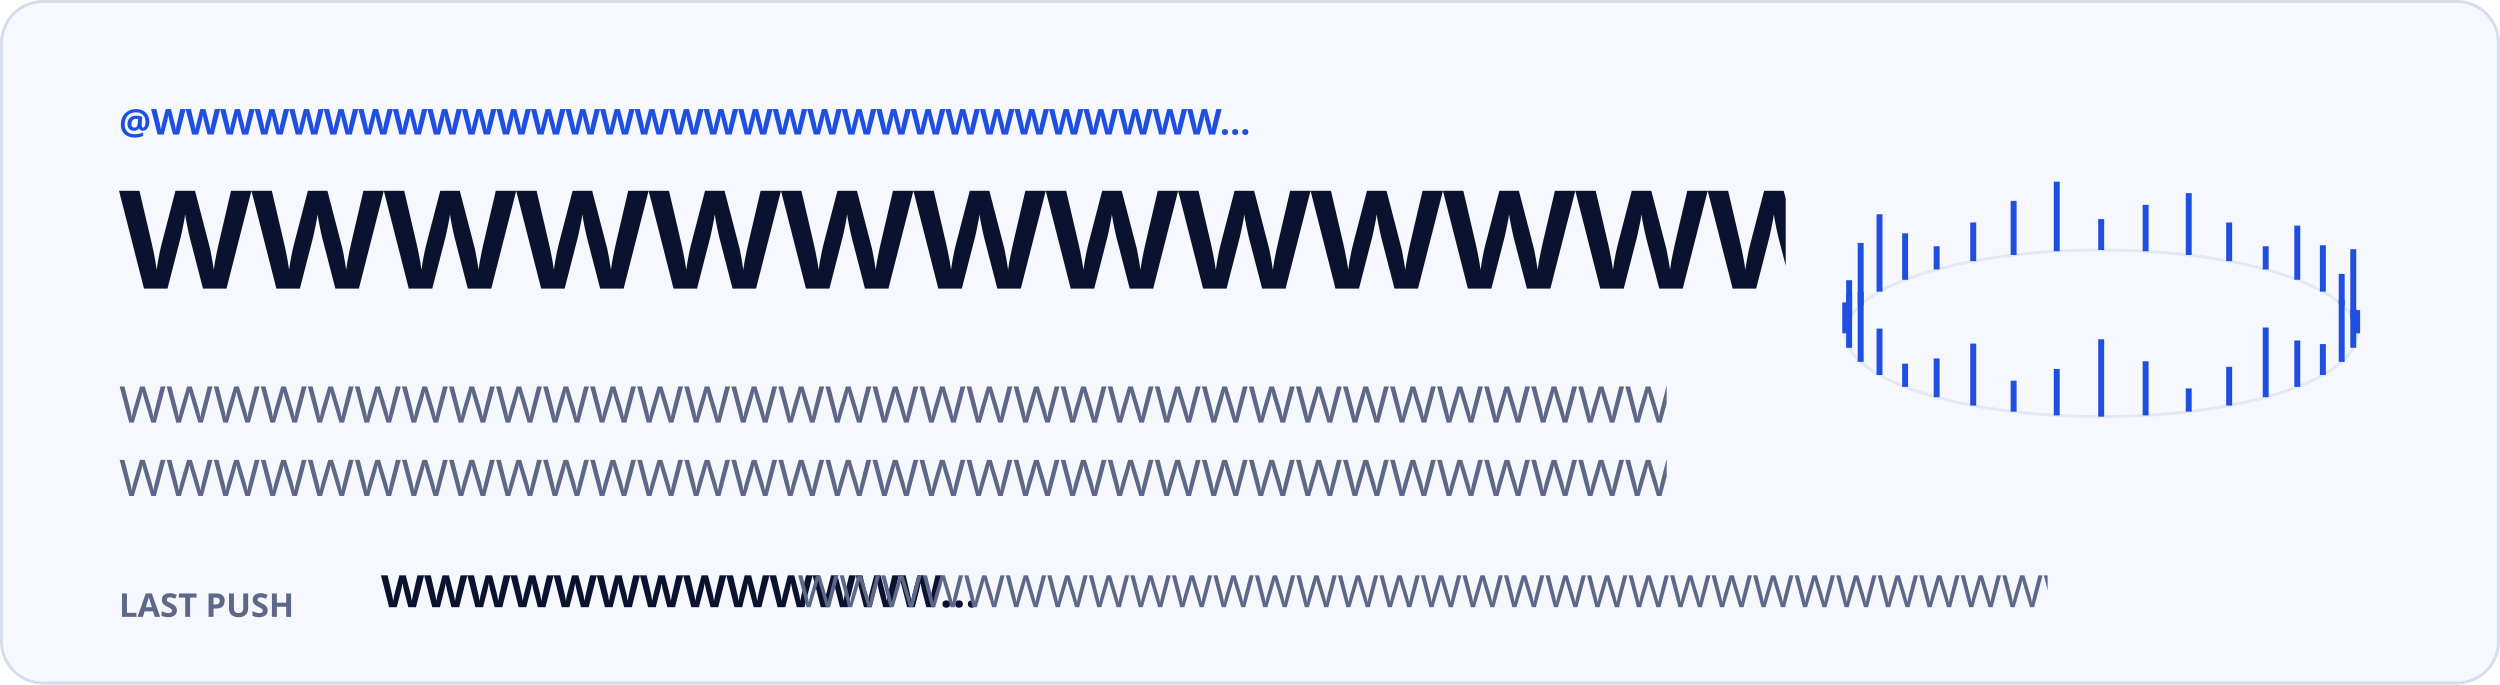
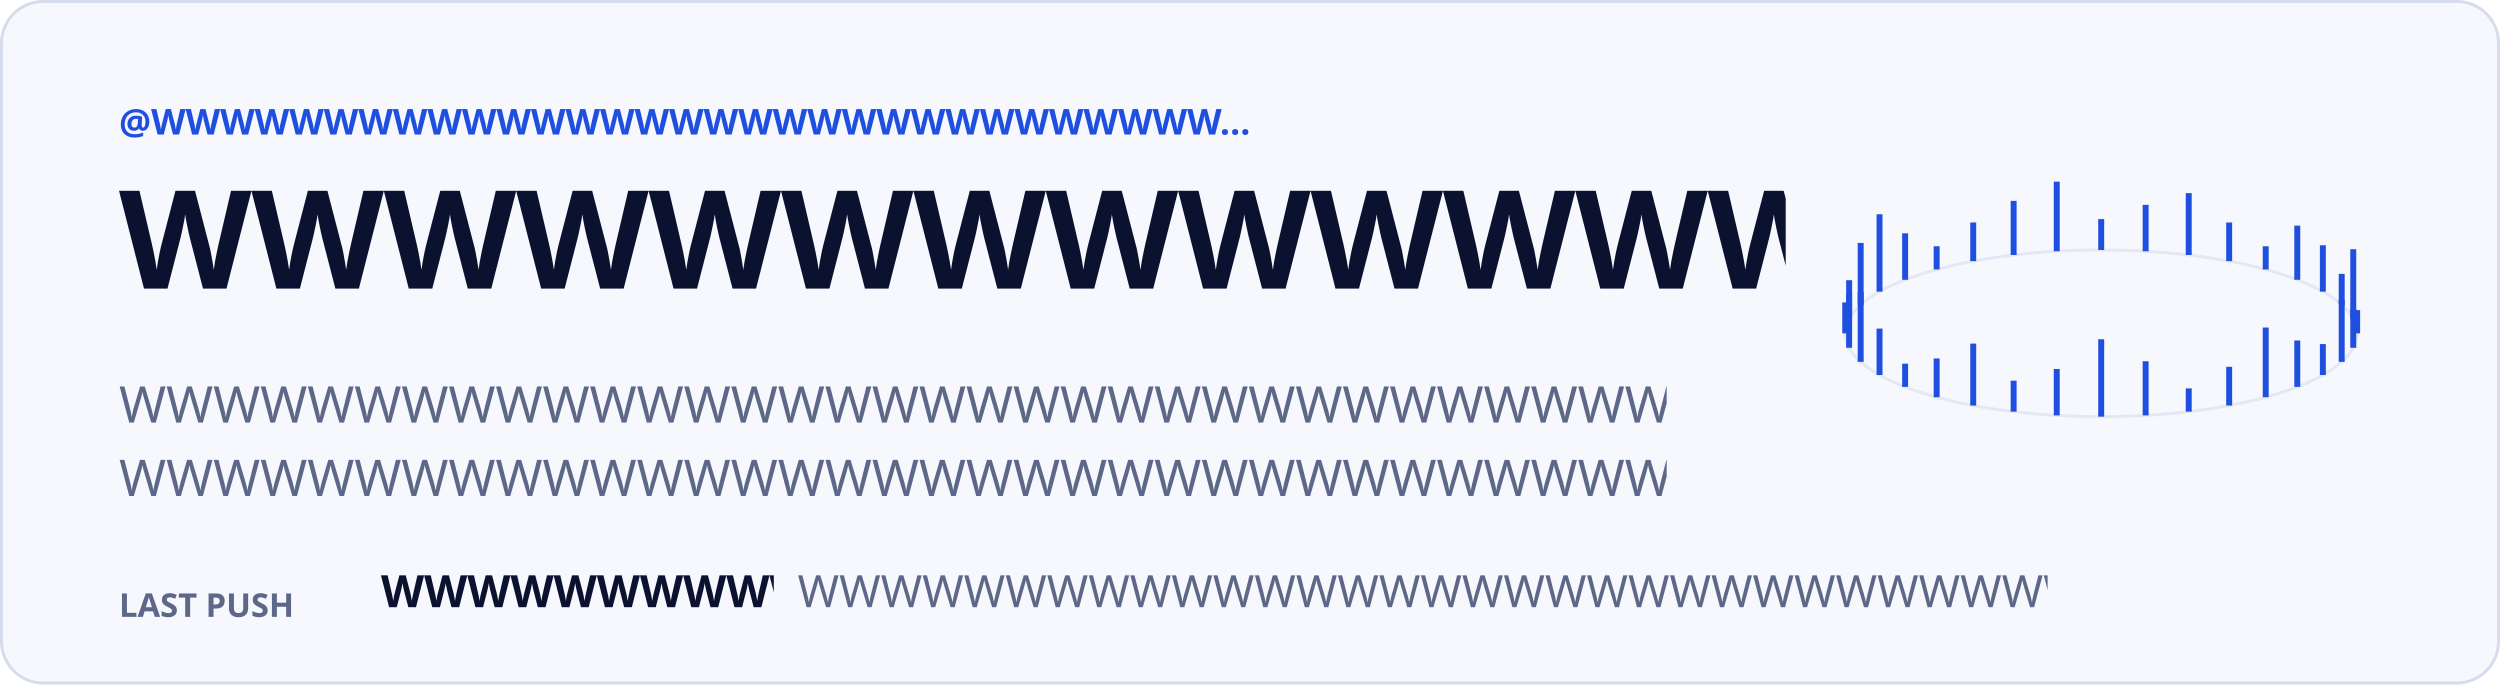
<svg xmlns="http://www.w3.org/2000/svg" width="840" height="230" viewBox="0 0 840 230" role="img">
  <defs>
    <style>@font-face{font-family:"Archivo";src:url(data:font/woff;sha256=c94b0f2ef3b3c009218272eb10f605d250ee3dfa8e8e21a42ea42f425d875161);font-weight:600;font-style:normal}@font-face{font-family:"Archivo";src:url(data:font/woff;sha256=d01c29ca19f2ae0b03ce70808e55f38de6f748803708ad7280a1ba6f2e5c4424);font-weight:700;font-style:normal}@font-face{font-family:"Archivo";src:url(data:font/woff;sha256=2e9ae62a77b5a030aa44d681d120d3f3867353e6f4cc4493948b318890465e84);font-weight:400;font-style:normal}</style>
    <clipPath id="id0">
      <rect width="560" height="62" />
    </clipPath>
    <clipPath id="id1">
      <rect width="520" height="50" />
    </clipPath>
    <clipPath id="id2">
      <rect width="560" height="24" />
    </clipPath>
+     <clipPath id="id3">
+       <rect width="132" height="24" />
+     </clipPath>
  </defs>
  <g>
    <rect x="0.5" y="0.5" width="839" height="229" rx="14" fill="#f6f8fd" stroke="#d6dcec" stroke-width="1" />
    <ellipse cx="706" cy="112" rx="86" ry="28" fill="none" stroke="#e3e8f5" stroke-width="1" />
    <g transform="translate(706 112)">
      <g transform="rotate(0)">
        <g transform="translate(-86 -86)">
          <g transform="translate(143 86)">
            <g transform="rotate(0)">
              <g transform="translate(-1 -1)">
                <g transform="translate(30 1)">
                  <g transform="rotate(0)">
                    <g transform="translate(-1 -1)">
                      <path d="M1 1 V-6.8" fill="none" stroke="#1f4fe0" stroke-width="2" />
                    </g>
                  </g>
                </g>
              </g>
            </g>
          </g>
        </g>
      </g>
    </g>
    <g transform="translate(706 112)">
      <g transform="rotate(0)">
        <g transform="translate(-86 -86) rotate(10 86 86)">
          <g transform="translate(143 86)">
            <g transform="rotate(0)">
              <g transform="translate(-1 -1) rotate(-20 1 1)">
                <g transform="translate(30 1)">
                  <g transform="rotate(0)">
                    <g transform="translate(-1 -1) rotate(10 1 1)">
                      <path d="M1 1 V-12" fill="none" stroke="#1f4fe0" stroke-width="2" />
                    </g>
                  </g>
                </g>
              </g>
            </g>
          </g>
        </g>
      </g>
    </g>
    <g transform="translate(706 112)">
      <g transform="rotate(0)">
        <g transform="translate(-86 -86) rotate(20 86 86)">
          <g transform="translate(143 86)">
            <g transform="rotate(0)">
              <g transform="translate(-1 -1) rotate(-40 1 1)">
                <g transform="translate(30 1)">
                  <g transform="rotate(0)">
                    <g transform="translate(-1 -1) rotate(20 1 1)">
                      <path d="M1 1 V-19.8" fill="none" stroke="#1f4fe0" stroke-width="2" />
                    </g>
                  </g>
                </g>
              </g>
            </g>
          </g>
        </g>
      </g>
    </g>
    <g transform="translate(706 112)">
      <g transform="rotate(0)">
        <g transform="translate(-86 -86) rotate(30 86 86)">
          <g transform="translate(143 86)">
            <g transform="rotate(0)">
              <g transform="translate(-1 -1) rotate(-60 1 1)">
                <g transform="translate(30 1)">
                  <g transform="rotate(0)">
                    <g transform="translate(-1 -1) rotate(30 1 1)">
                      <path d="M1 1 V-9.4" fill="none" stroke="#1f4fe0" stroke-width="2" />
                    </g>
                  </g>
                </g>
              </g>
            </g>
          </g>
        </g>
      </g>
    </g>
    <g transform="translate(706 112)">
      <g transform="rotate(0)">
        <g transform="translate(-86 -86) rotate(40 86 86)">
          <g transform="translate(143 86)">
            <g transform="rotate(0)">
              <g transform="translate(-1 -1) rotate(-80 1 1)">
                <g transform="translate(30 1)">
                  <g transform="rotate(0)">
                    <g transform="translate(-1 -1) rotate(40 1 1)">
                      <path d="M1 1 V-14.6" fill="none" stroke="#1f4fe0" stroke-width="2" />
                    </g>
                  </g>
                </g>
              </g>
            </g>
          </g>
        </g>
      </g>
    </g>
    <g transform="translate(706 112)">
      <g transform="rotate(0)">
        <g transform="translate(-86 -86) rotate(50 86 86)">
          <g transform="translate(143 86)">
            <g transform="rotate(0)">
              <g transform="translate(-1 -1) rotate(-100 1 1)">
                <g transform="translate(30 1)">
                  <g transform="rotate(0)">
                    <g transform="translate(-1 -1) rotate(50 1 1)">
                      <path d="M1 1 V-22.4" fill="none" stroke="#1f4fe0" stroke-width="2" />
                    </g>
                  </g>
                </g>
              </g>
            </g>
          </g>
        </g>
      </g>
    </g>
    <g transform="translate(706 112)">
      <g transform="rotate(0)">
        <g transform="translate(-86 -86) rotate(60 86 86)">
          <g transform="translate(143 86)">
            <g transform="rotate(0)">
              <g transform="translate(-1 -1) rotate(-120 1 1)">
                <g transform="translate(30 1)">
                  <g transform="rotate(0)">
                    <g transform="translate(-1 -1) rotate(60 1 1)">
                      <path d="M1 1 V-12" fill="none" stroke="#1f4fe0" stroke-width="2" />
                    </g>
                  </g>
                </g>
              </g>
            </g>
          </g>
        </g>
      </g>
    </g>
    <g transform="translate(706 112)">
      <g transform="rotate(0)">
        <g transform="translate(-86 -86) rotate(70 86 86)">
          <g transform="translate(143 86)">
            <g transform="rotate(0)">
              <g transform="translate(-1 -1) rotate(-140 1 1)">
                <g transform="translate(30 1)">
                  <g transform="rotate(0)">
                    <g transform="translate(-1 -1) rotate(70 1 1)">
                      <path d="M1 1 V-6.8" fill="none" stroke="#1f4fe0" stroke-width="2" />
                    </g>
                  </g>
                </g>
              </g>
            </g>
          </g>
        </g>
      </g>
    </g>
    <g transform="translate(706 112)">
      <g transform="rotate(0)">
        <g transform="translate(-86 -86) rotate(80 86 86)">
          <g transform="translate(143 86)">
            <g transform="rotate(0)">
              <g transform="translate(-1 -1) rotate(-160 1 1)">
                <g transform="translate(30 1)">
                  <g transform="rotate(0)">
                    <g transform="translate(-1 -1) rotate(80 1 1)">
                      <path d="M1 1 V-17.2" fill="none" stroke="#1f4fe0" stroke-width="2" />
                    </g>
                  </g>
                </g>
              </g>
            </g>
          </g>
        </g>
      </g>
    </g>
    <g transform="translate(706 112)">
      <g transform="rotate(0)">
        <g transform="translate(-86 -86) rotate(90 86 86)">
          <g transform="translate(143 86)">
            <g transform="rotate(0)">
              <g transform="translate(-1 -1) rotate(-180 1 1)">
                <g transform="translate(30 1)">
                  <g transform="rotate(0)">
                    <g transform="translate(-1 -1) rotate(90 1 1)">
                      <path d="M1 1 V-25" fill="none" stroke="#1f4fe0" stroke-width="2" />
                    </g>
                  </g>
                </g>
              </g>
            </g>
          </g>
        </g>
      </g>
    </g>
    <g transform="translate(706 112)">
      <g transform="rotate(0)">
        <g transform="translate(-86 -86) rotate(100 86 86)">
          <g transform="translate(143 86)">
            <g transform="rotate(0)">
              <g transform="translate(-1 -1) rotate(-200 1 1)">
                <g transform="translate(30 1)">
                  <g transform="rotate(0)">
                    <g transform="translate(-1 -1) rotate(100 1 1)">
                      <path d="M1 1 V-14.6" fill="none" stroke="#1f4fe0" stroke-width="2" />
                    </g>
                  </g>
                </g>
              </g>
            </g>
          </g>
        </g>
      </g>
    </g>
    <g transform="translate(706 112)">
      <g transform="rotate(0)">
        <g transform="translate(-86 -86) rotate(110 86 86)">
          <g transform="translate(143 86)">
            <g transform="rotate(0)">
              <g transform="translate(-1 -1) rotate(-220 1 1)">
                <g transform="translate(30 1)">
                  <g transform="rotate(0)">
                    <g transform="translate(-1 -1) rotate(110 1 1)">
                      <path d="M1 1 V-9.4" fill="none" stroke="#1f4fe0" stroke-width="2" />
                    </g>
                  </g>
                </g>
              </g>
            </g>
          </g>
        </g>
      </g>
    </g>
    <g transform="translate(706 112)">
      <g transform="rotate(0)">
        <g transform="translate(-86 -86) rotate(120 86 86)">
          <g transform="translate(143 86)">
            <g transform="rotate(0)">
              <g transform="translate(-1 -1) rotate(-240 1 1)">
                <g transform="translate(30 1)">
                  <g transform="rotate(0)">
                    <g transform="translate(-1 -1) rotate(120 1 1)">
                      <path d="M1 1 V-19.8" fill="none" stroke="#1f4fe0" stroke-width="2" />
                    </g>
                  </g>
                </g>
              </g>
            </g>
          </g>
        </g>
      </g>
    </g>
    <g transform="translate(706 112)">
      <g transform="rotate(0)">
        <g transform="translate(-86 -86) rotate(130 86 86)">
          <g transform="translate(143 86)">
            <g transform="rotate(0)">
              <g transform="translate(-1 -1) rotate(-260 1 1)">
                <g transform="translate(30 1)">
                  <g transform="rotate(0)">
                    <g transform="translate(-1 -1) rotate(130 1 1)">
                      <path d="M1 1 V-12" fill="none" stroke="#1f4fe0" stroke-width="2" />
                    </g>
                  </g>
                </g>
              </g>
            </g>
          </g>
        </g>
      </g>
    </g>
    <g transform="translate(706 112)">
      <g transform="rotate(0)">
        <g transform="translate(-86 -86) rotate(140 86 86)">
          <g transform="translate(143 86)">
            <g transform="rotate(0)">
              <g transform="translate(-1 -1) rotate(-280 1 1)">
                <g transform="translate(30 1)">
                  <g transform="rotate(0)">
                    <g transform="translate(-1 -1) rotate(140 1 1)">
                      <path d="M1 1 V-6.8" fill="none" stroke="#1f4fe0" stroke-width="2" />
                    </g>
                  </g>
                </g>
              </g>
            </g>
          </g>
        </g>
      </g>
    </g>
    <g transform="translate(706 112)">
      <g transform="rotate(0)">
        <g transform="translate(-86 -86) rotate(150 86 86)">
          <g transform="translate(143 86)">
            <g transform="rotate(0)">
              <g transform="translate(-1 -1) rotate(-300 1 1)">
                <g transform="translate(30 1)">
                  <g transform="rotate(0)">
                    <g transform="translate(-1 -1) rotate(150 1 1)">
                      <path d="M1 1 V-14.6" fill="none" stroke="#1f4fe0" stroke-width="2" />
                    </g>
                  </g>
                </g>
              </g>
            </g>
          </g>
        </g>
      </g>
    </g>
    <g transform="translate(706 112)">
      <g transform="rotate(0)">
        <g transform="translate(-86 -86) rotate(160 86 86)">
          <g transform="translate(143 86)">
            <g transform="rotate(0)">
              <g transform="translate(-1 -1) rotate(-320 1 1)">
                <g transform="translate(30 1)">
                  <g transform="rotate(0)">
                    <g transform="translate(-1 -1) rotate(160 1 1)">
                      <path d="M1 1 V-22.4" fill="none" stroke="#1f4fe0" stroke-width="2" />
                    </g>
                  </g>
                </g>
              </g>
            </g>
          </g>
        </g>
      </g>
    </g>
    <g transform="translate(706 112)">
      <g transform="rotate(0)">
        <g transform="translate(-86 -86) rotate(170 86 86)">
          <g transform="translate(143 86)">
            <g transform="rotate(0)">
              <g transform="translate(-1 -1) rotate(-340 1 1)">
                <g transform="translate(30 1)">
                  <g transform="rotate(0)">
                    <g transform="translate(-1 -1) rotate(170 1 1)">
                      <path d="M1 1 V-17.2" fill="none" stroke="#1f4fe0" stroke-width="2" />
                    </g>
                  </g>
                </g>
              </g>
            </g>
          </g>
        </g>
      </g>
    </g>
    <g transform="translate(706 112)">
      <g transform="rotate(0)">
        <g transform="translate(-86 -86) rotate(180 86 86)">
          <g transform="translate(143 86)">
            <g transform="rotate(0)">
              <g transform="translate(-1 -1)">
                <g transform="translate(30 1)">
                  <g transform="rotate(0)">
                    <g transform="translate(-1 -1) rotate(180 1 1)">
                      <path d="M1 1 V-9.4" fill="none" stroke="#1f4fe0" stroke-width="2" />
                    </g>
                  </g>
                </g>
              </g>
            </g>
          </g>
        </g>
      </g>
    </g>
    <g transform="translate(706 112)">
      <g transform="rotate(0)">
        <g transform="translate(-86 -86) rotate(190 86 86)">
          <g transform="translate(143 86)">
            <g transform="rotate(0)">
              <g transform="translate(-1 -1) rotate(-20 1 1)">
                <g transform="translate(30 1)">
                  <g transform="rotate(0)">
                    <g transform="translate(-1 -1) rotate(190 1 1)">
                      <path d="M1 1 V-12" fill="none" stroke="#1f4fe0" stroke-width="2" />
                    </g>
                  </g>
                </g>
              </g>
            </g>
          </g>
        </g>
      </g>
    </g>
    <g transform="translate(706 112)">
      <g transform="rotate(0)">
        <g transform="translate(-86 -86) rotate(200 86 86)">
          <g transform="translate(143 86)">
            <g transform="rotate(0)">
              <g transform="translate(-1 -1) rotate(-40 1 1)">
                <g transform="translate(30 1)">
                  <g transform="rotate(0)">
                    <g transform="translate(-1 -1) rotate(200 1 1)">
                      <path d="M1 1 V-19.8" fill="none" stroke="#1f4fe0" stroke-width="2" />
                    </g>
                  </g>
                </g>
              </g>
            </g>
          </g>
        </g>
      </g>
    </g>
    <g transform="translate(706 112)">
      <g transform="rotate(0)">
        <g transform="translate(-86 -86) rotate(210 86 86)">
          <g transform="translate(143 86)">
            <g transform="rotate(0)">
              <g transform="translate(-1 -1) rotate(-60 1 1)">
                <g transform="translate(30 1)">
                  <g transform="rotate(0)">
                    <g transform="translate(-1 -1) rotate(210 1 1)">
                      <path d="M1 1 V-25" fill="none" stroke="#1f4fe0" stroke-width="2" />
                    </g>
                  </g>
                </g>
              </g>
            </g>
          </g>
        </g>
      </g>
    </g>
    <g transform="translate(706 112)">
      <g transform="rotate(0)">
        <g transform="translate(-86 -86) rotate(220 86 86)">
          <g transform="translate(143 86)">
            <g transform="rotate(0)">
              <g transform="translate(-1 -1) rotate(-80 1 1)">
                <g transform="translate(30 1)">
                  <g transform="rotate(0)">
                    <g transform="translate(-1 -1) rotate(220 1 1)">
                      <path d="M1 1 V-14.6" fill="none" stroke="#1f4fe0" stroke-width="2" />
                    </g>
                  </g>
                </g>
              </g>
            </g>
          </g>
        </g>
      </g>
    </g>
    <g transform="translate(706 112)">
      <g transform="rotate(0)">
        <g transform="translate(-86 -86) rotate(230 86 86)">
          <g transform="translate(143 86)">
            <g transform="rotate(0)">
              <g transform="translate(-1 -1) rotate(-100 1 1)">
                <g transform="translate(30 1)">
                  <g transform="rotate(0)">
                    <g transform="translate(-1 -1) rotate(230 1 1)">
                      <path d="M1 1 V-6.8" fill="none" stroke="#1f4fe0" stroke-width="2" />
                    </g>
                  </g>
                </g>
              </g>
            </g>
          </g>
        </g>
      </g>
    </g>
    <g transform="translate(706 112)">
      <g transform="rotate(0)">
        <g transform="translate(-86 -86) rotate(240 86 86)">
          <g transform="translate(143 86)">
            <g transform="rotate(0)">
              <g transform="translate(-1 -1) rotate(-120 1 1)">
                <g transform="translate(30 1)">
                  <g transform="rotate(0)">
                    <g transform="translate(-1 -1) rotate(240 1 1)">
                      <path d="M1 1 V-12" fill="none" stroke="#1f4fe0" stroke-width="2" />
                    </g>
                  </g>
                </g>
              </g>
            </g>
          </g>
        </g>
      </g>
    </g>
    <g transform="translate(706 112)">
      <g transform="rotate(0)">
        <g transform="translate(-86 -86) rotate(250 86 86)">
          <g transform="translate(143 86)">
            <g transform="rotate(0)">
              <g transform="translate(-1 -1) rotate(-140 1 1)">
                <g transform="translate(30 1)">
                  <g transform="rotate(0)">
                    <g transform="translate(-1 -1) rotate(250 1 1)">
                      <path d="M1 1 V-17.2" fill="none" stroke="#1f4fe0" stroke-width="2" />
                    </g>
                  </g>
                </g>
              </g>
            </g>
          </g>
        </g>
      </g>
    </g>
    <g transform="translate(706 112)">
      <g transform="rotate(0)">
        <g transform="translate(-86 -86) rotate(260 86 86)">
          <g transform="translate(143 86)">
            <g transform="rotate(0)">
              <g transform="translate(-1 -1) rotate(-160 1 1)">
                <g transform="translate(30 1)">
                  <g transform="rotate(0)">
                    <g transform="translate(-1 -1) rotate(260 1 1)">
                      <path d="M1 1 V-22.4" fill="none" stroke="#1f4fe0" stroke-width="2" />
                    </g>
                  </g>
                </g>
              </g>
            </g>
          </g>
        </g>
      </g>
    </g>
    <g transform="translate(706 112)">
      <g transform="rotate(0)">
        <g transform="translate(-86 -86) rotate(270 86 86)">
          <g transform="translate(143 86)">
            <g transform="rotate(0)">
              <g transform="translate(-1 -1) rotate(-180 1 1)">
                <g transform="translate(30 1)">
                  <g transform="rotate(0)">
                    <g transform="translate(-1 -1) rotate(270 1 1)">
                      <path d="M1 1 V-9.4" fill="none" stroke="#1f4fe0" stroke-width="2" />
                    </g>
                  </g>
                </g>
              </g>
            </g>
          </g>
        </g>
      </g>
    </g>
    <g transform="translate(706 112)">
      <g transform="rotate(0)">
        <g transform="translate(-86 -86) rotate(280 86 86)">
          <g transform="translate(143 86)">
            <g transform="rotate(0)">
              <g transform="translate(-1 -1) rotate(-200 1 1)">
                <g transform="translate(30 1)">
                  <g transform="rotate(0)">
                    <g transform="translate(-1 -1) rotate(280 1 1)">
                      <path d="M1 1 V-14.6" fill="none" stroke="#1f4fe0" stroke-width="2" />
                    </g>
                  </g>
                </g>
              </g>
            </g>
          </g>
        </g>
      </g>
    </g>
    <g transform="translate(706 112)">
      <g transform="rotate(0)">
        <g transform="translate(-86 -86) rotate(290 86 86)">
          <g transform="translate(143 86)">
            <g transform="rotate(0)">
              <g transform="translate(-1 -1) rotate(-220 1 1)">
                <g transform="translate(30 1)">
                  <g transform="rotate(0)">
                    <g transform="translate(-1 -1) rotate(290 1 1)">
                      <path d="M1 1 V-19.8" fill="none" stroke="#1f4fe0" stroke-width="2" />
                    </g>
                  </g>
                </g>
              </g>
            </g>
          </g>
        </g>
      </g>
    </g>
    <g transform="translate(706 112)">
      <g transform="rotate(0)">
        <g transform="translate(-86 -86) rotate(300 86 86)">
          <g transform="translate(143 86)">
            <g transform="rotate(0)">
              <g transform="translate(-1 -1) rotate(-240 1 1)">
                <g transform="translate(30 1)">
                  <g transform="rotate(0)">
                    <g transform="translate(-1 -1) rotate(300 1 1)">
                      <path d="M1 1 V-12" fill="none" stroke="#1f4fe0" stroke-width="2" />
                    </g>
                  </g>
                </g>
              </g>
            </g>
          </g>
        </g>
      </g>
    </g>
    <g transform="translate(706 112)">
      <g transform="rotate(0)">
        <g transform="translate(-86 -86) rotate(310 86 86)">
          <g transform="translate(143 86)">
            <g transform="rotate(0)">
              <g transform="translate(-1 -1) rotate(-260 1 1)">
                <g transform="translate(30 1)">
                  <g transform="rotate(0)">
                    <g transform="translate(-1 -1) rotate(310 1 1)">
                      <path d="M1 1 V-6.8" fill="none" stroke="#1f4fe0" stroke-width="2" />
                    </g>
                  </g>
                </g>
              </g>
            </g>
          </g>
        </g>
      </g>
    </g>
    <g transform="translate(706 112)">
      <g transform="rotate(0)">
        <g transform="translate(-86 -86) rotate(320 86 86)">
          <g transform="translate(143 86)">
            <g transform="rotate(0)">
              <g transform="translate(-1 -1) rotate(-280 1 1)">
                <g transform="translate(30 1)">
                  <g transform="rotate(0)">
                    <g transform="translate(-1 -1) rotate(320 1 1)">
                      <path d="M1 1 V-17.2" fill="none" stroke="#1f4fe0" stroke-width="2" />
                    </g>
                  </g>
                </g>
              </g>
            </g>
          </g>
        </g>
      </g>
    </g>
    <g transform="translate(706 112)">
      <g transform="rotate(0)">
        <g transform="translate(-86 -86) rotate(330 86 86)">
          <g transform="translate(143 86)">
            <g transform="rotate(0)">
              <g transform="translate(-1 -1) rotate(-300 1 1)">
                <g transform="translate(30 1)">
                  <g transform="rotate(0)">
                    <g transform="translate(-1 -1) rotate(330 1 1)">
                      <path d="M1 1 V-14.6" fill="none" stroke="#1f4fe0" stroke-width="2" />
                    </g>
                  </g>
                </g>
              </g>
            </g>
          </g>
        </g>
      </g>
    </g>
    <g transform="translate(706 112)">
      <g transform="rotate(0)">
        <g transform="translate(-86 -86) rotate(340 86 86)">
          <g transform="translate(143 86)">
            <g transform="rotate(0)">
              <g transform="translate(-1 -1) rotate(-320 1 1)">
                <g transform="translate(30 1)">
                  <g transform="rotate(0)">
                    <g transform="translate(-1 -1) rotate(340 1 1)">
                      <path d="M1 1 V-9.4" fill="none" stroke="#1f4fe0" stroke-width="2" />
                    </g>
                  </g>
                </g>
              </g>
            </g>
          </g>
        </g>
      </g>
    </g>
    <g transform="translate(706 112)">
      <g transform="rotate(0)">
        <g transform="translate(-86 -86) rotate(350 86 86)">
          <g transform="translate(143 86)">
            <g transform="rotate(0)">
              <g transform="translate(-1 -1) rotate(-340 1 1)">
                <g transform="translate(30 1)">
                  <g transform="rotate(0)">
                    <g transform="translate(-1 -1) rotate(350 1 1)">
                      <path d="M1 1 V-22.4" fill="none" stroke="#1f4fe0" stroke-width="2" />
                    </g>
                  </g>
                </g>
              </g>
            </g>
          </g>
        </g>
      </g>
    </g>
    <text xml:space="preserve" text-rendering="geometricPrecision" font-family="'Archivo'" font-weight="600" font-size="12" fill="#1f4fe0">
      <tspan x="40 53.976 67.424 80.872 94.32 107.768 121.216 134.664 148.112 161.56 175.008 188.456 201.904 215.352 228.8 242.248 255.696 269.144 282.592 296.04 309.488 322.936 336.384 349.832 363.28 376.728 390.176 403.624 417.072 430.52 443.968 457.416 469.064" y="45.208">@WWWWWWWWWWWWWWWWWWWWWWWWWWWWWWW…</tspan>
    </text>
    <g transform="translate(40 54)" clip-path="url(#id0)">
      <text xml:space="preserve" text-rendering="geometricPrecision" font-family="'Archivo'" font-weight="700" font-size="46" fill="#0b1230">
        <tspan x="0 44.344 88.688 133.032 177.376 221.72 266.064 310.408 354.752 399.096 443.44 487.784 532.128 576.472 620.816 665.16 709.504 753.848 798.192 842.536 886.88 931.224 975.568 1019.912 1064.256 1108.6 1152.944 1197.288 1241.632 1279.398" y="42.964">WWWWWWWWWWWWWWWWWWWWWWWWWWWWW…</tspan>
      </text>
    </g>
    <g transform="translate(40 124)" clip-path="url(#id1)">
      <text xml:space="preserve" text-rendering="geometricPrecision" font-family="'Archivo'" font-weight="400" font-size="17" fill="#5d6788">
        <tspan x="0 15.708 31.416 47.124 62.832 78.54 94.248 109.956 125.664 141.372 157.08 172.788 188.496 204.204 219.912 235.62 251.328 267.036 282.744 298.452 314.16 329.868 345.576 361.284 376.992 392.7 408.408 424.116 439.824 455.532 471.24 486.948 502.656" y="18.003">WWWWWWWWWWWWWWWWWWWWWWWWWWWWWWWWW</tspan>
        <tspan x="0 15.708 31.416 47.124 62.832 78.54 94.248 109.956 125.664 141.372 157.08 172.788 188.496 204.204 219.912 235.62 251.328 267.036 282.744 298.452 314.16 329.868 345.576 361.284 376.992 392.7 408.408 424.116 439.824 455.532 471.24 486.948 502.656" y="42.653">WWWWWWWWWWWWWWWWWWWWWWWWWWWWWWWWW</tspan>
        <tspan x="0 15.708 31.416 47.124 62.832 78.54 94.248 109.956 125.664 141.372 157.08 172.788 188.496 204.204 219.912 235.62 251.328 267.036 282.744 298.452 314.16 329.868 345.576 361.284 376.992 392.7 408.408 424.116 439.824 455.532 471.24 486.948 502.656" y="67.303">WWWWWWWWWWWWWWWWWWWWWWWWWWWWWWWWW</tspan>
        <tspan x="0 15.708 31.416 47.124 62.832 78.54 94.248 109.956 125.664 141.372 157.08 172.788 188.496 204.204 219.912 235.62 251.328 267.036 282.744 298.452 314.16 329.868 345.576 361.284 376.992 392.7 408.408 424.116 439.824 455.532 471.24 486.948 502.656" y="91.953">WWWWWWWWWWWWWWWWWWWWWWWWWWWWWWWWW</tspan>
        <tspan x="0 15.708 31.416 47.124 62.832 78.54 94.248 107.559" y="116.603">WWWWWWW…</tspan>
      </text>
    </g>
    <text xml:space="preserve" text-rendering="geometricPrecision" font-family="'Archivo'" font-weight="600" font-size="11" fill="#5d6788">
      <tspan x="40 48.27 58.069 67.406 76.215 80.415 89.785 99.749 109.086" y="207.274">LAST PUSH</tspan>
    </text>
    <g transform="translate(128 190)" clip-path="url(#id2)">
-       <text xml:space="preserve" text-rendering="geometricPrecision" font-family="'Archivo'" font-weight="600" font-size="15" fill="#0b1230">
-         <tspan x="0 14.31 28.62 42.93 57.24 71.55 85.86 100.17 114.48 128.79 143.1 157.41 171.72 183.78" y="14.01">WWWWWWWWWWWWW…</tspan>
-       </text>
+       <g clip-path="url(#id3)">
+         <text xml:space="preserve" text-rendering="geometricPrecision" font-family="'Archivo'" font-weight="600" font-size="15" fill="#0b1230">
+           <tspan x="0 14.31 28.62 42.93 57.24 71.55 85.86 100.17 114.48 128.79 143.1 157.41 171.72 183.78" y="14.01">WWWWWWWWWWWWW…</tspan>
+         </text>
+       </g>
      <text xml:space="preserve" text-rendering="geometricPrecision" font-family="'Archivo'" font-weight="400" font-size="15" fill="#5d6788">
        <tspan x="140 153.86 167.72 181.58 195.44 209.3 223.16 237.02 250.88 264.74 278.6 292.46 306.32 320.18 334.04 347.9 361.76 375.62 389.48 403.34 417.2 431.06 444.92 458.78 472.64 486.5 500.36 514.22 528.08 541.94 555.8 569.66 583.52 597.38 611.24 625.1 638.96 652.82 666.68 680.54 694.4 708.26 722.12 735.98 749.84 763.7 777.56 791.42 805.28 819.14 833 844.745" y="14.01">WWWWWWWWWWWWWWWWWWWWWWWWWWWWWWWWWWWWWWWWWWWWWWWWWWW…</tspan>
      </text>
      <g transform="translate(0 0)">
        <rect x="560" y="0" width="560" height="24" fill="#f6f8fd" />
      </g>
      <g transform="translate(0 0)">
        <rect x="560" y="0" width="2" height="24" fill="#1f4fe0" opacity="0" />
      </g>
    </g>
  </g>
</svg>
